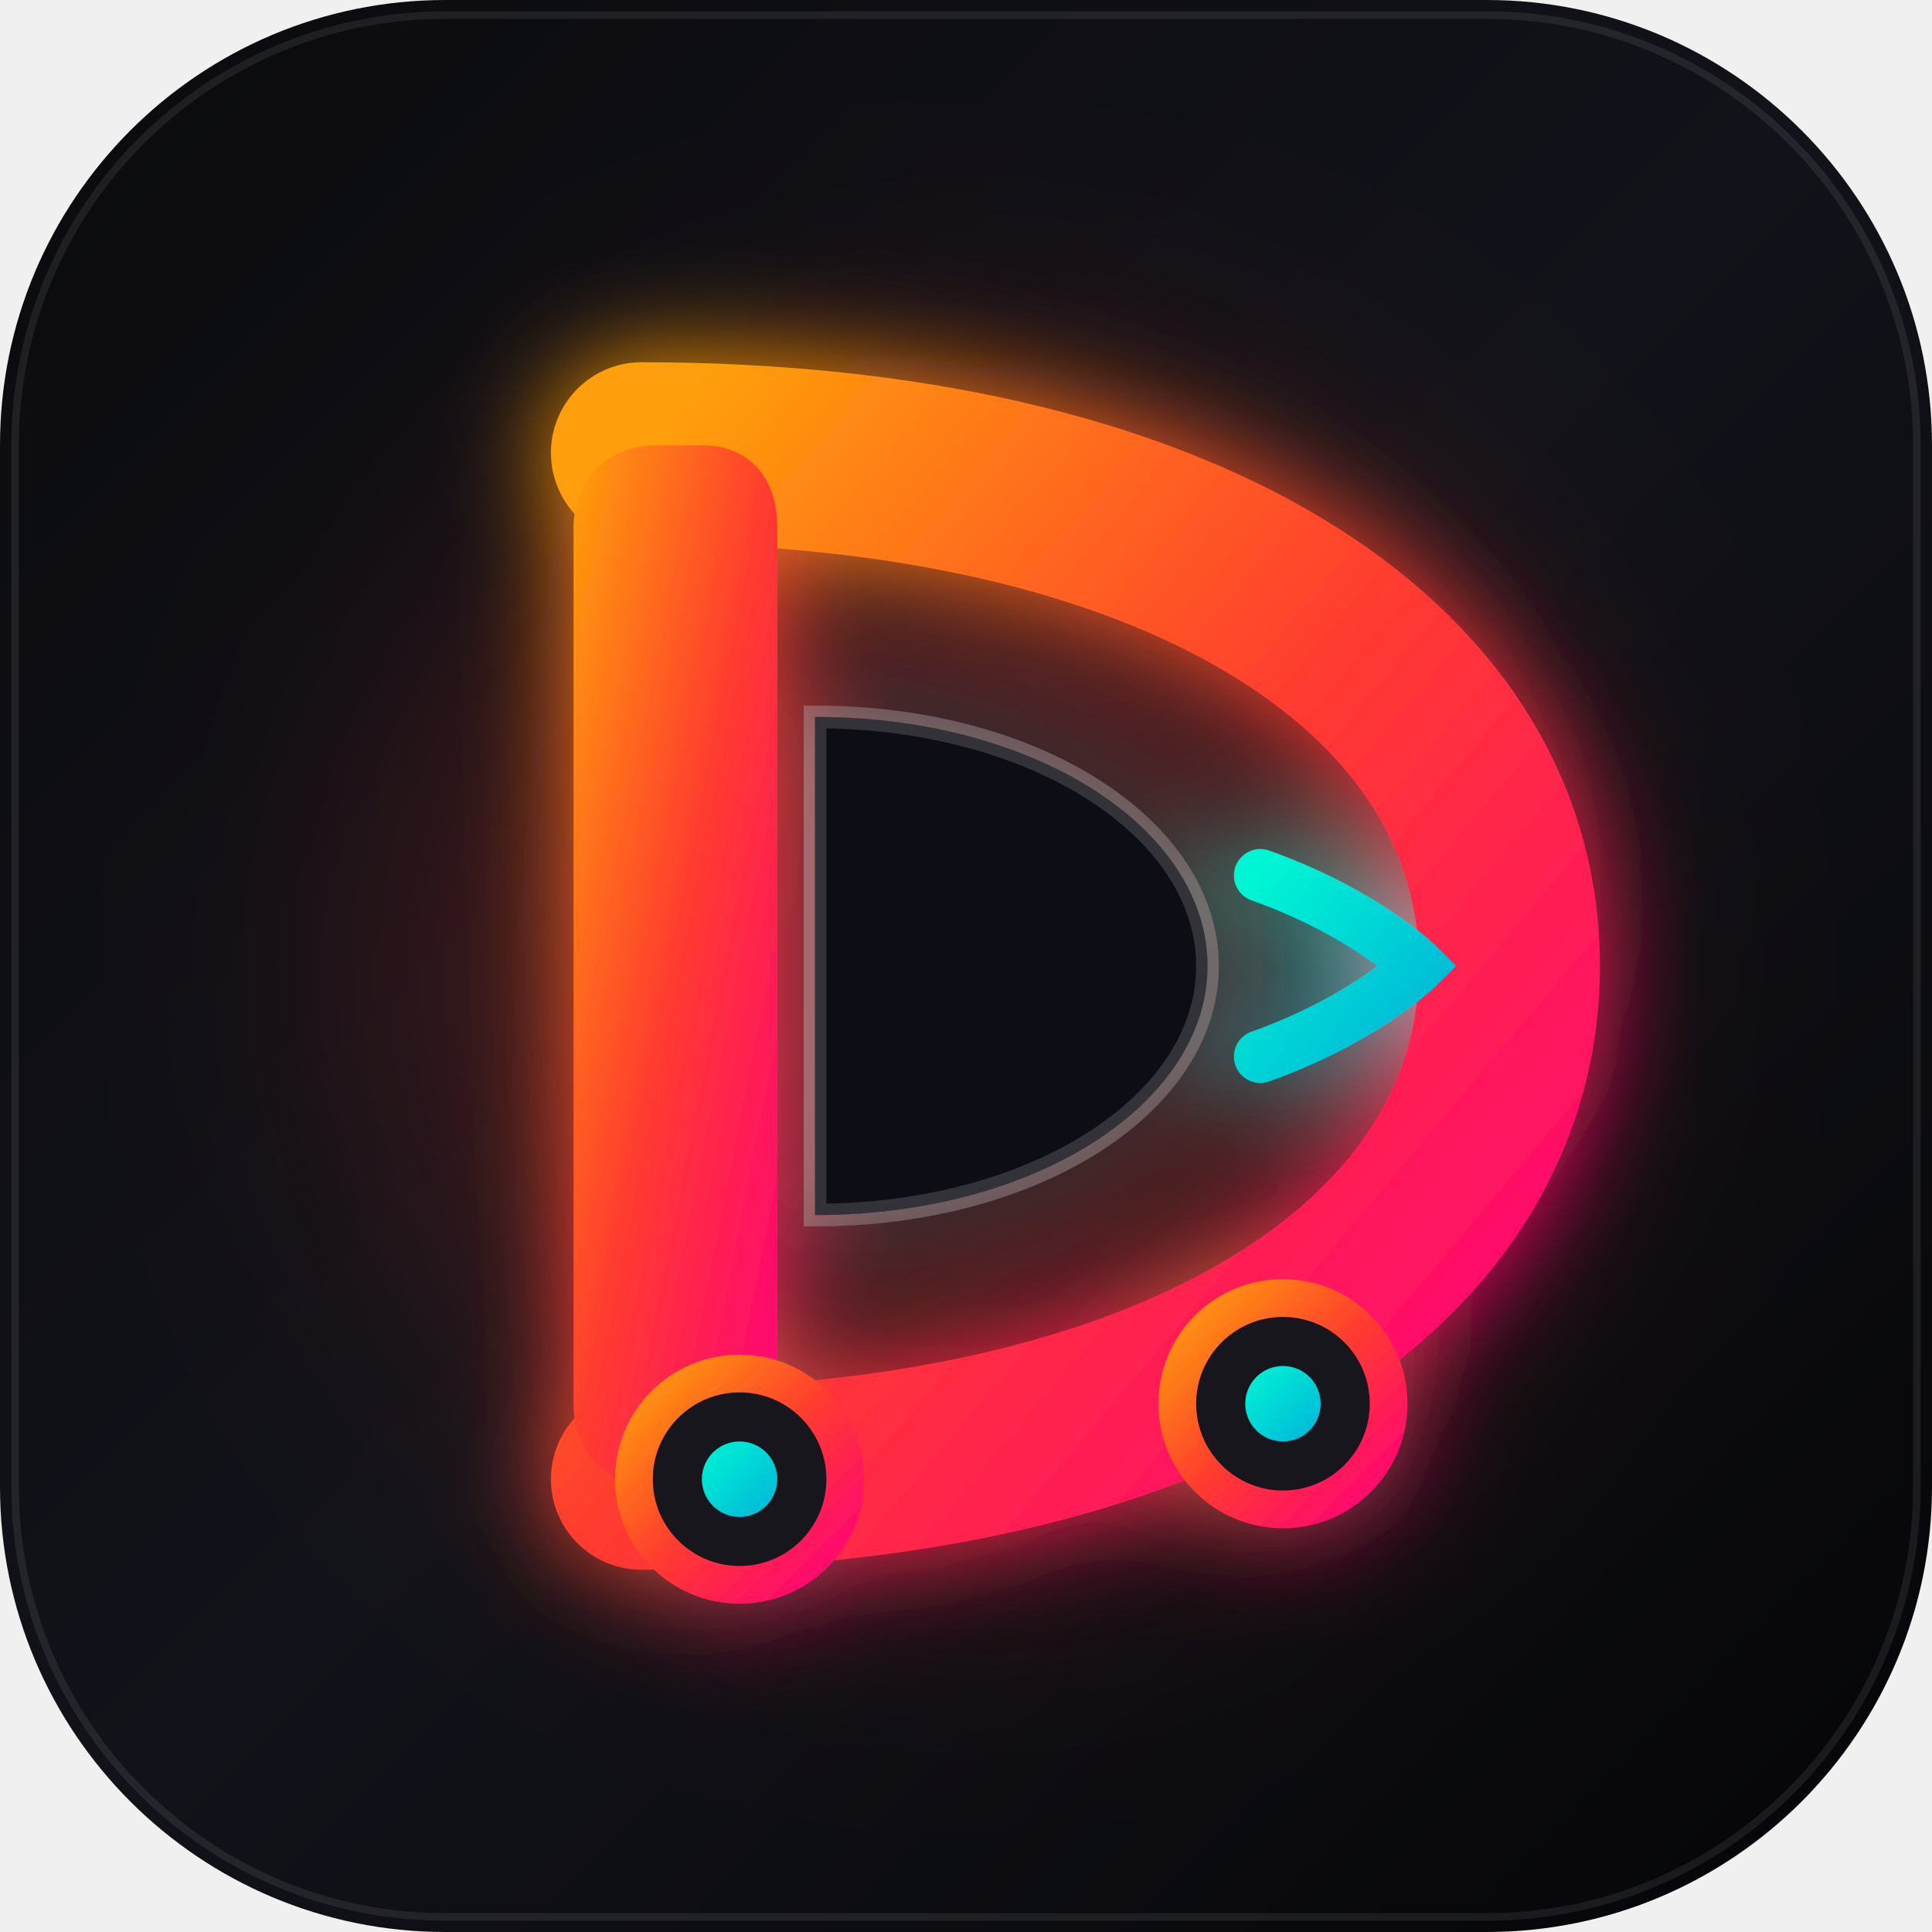
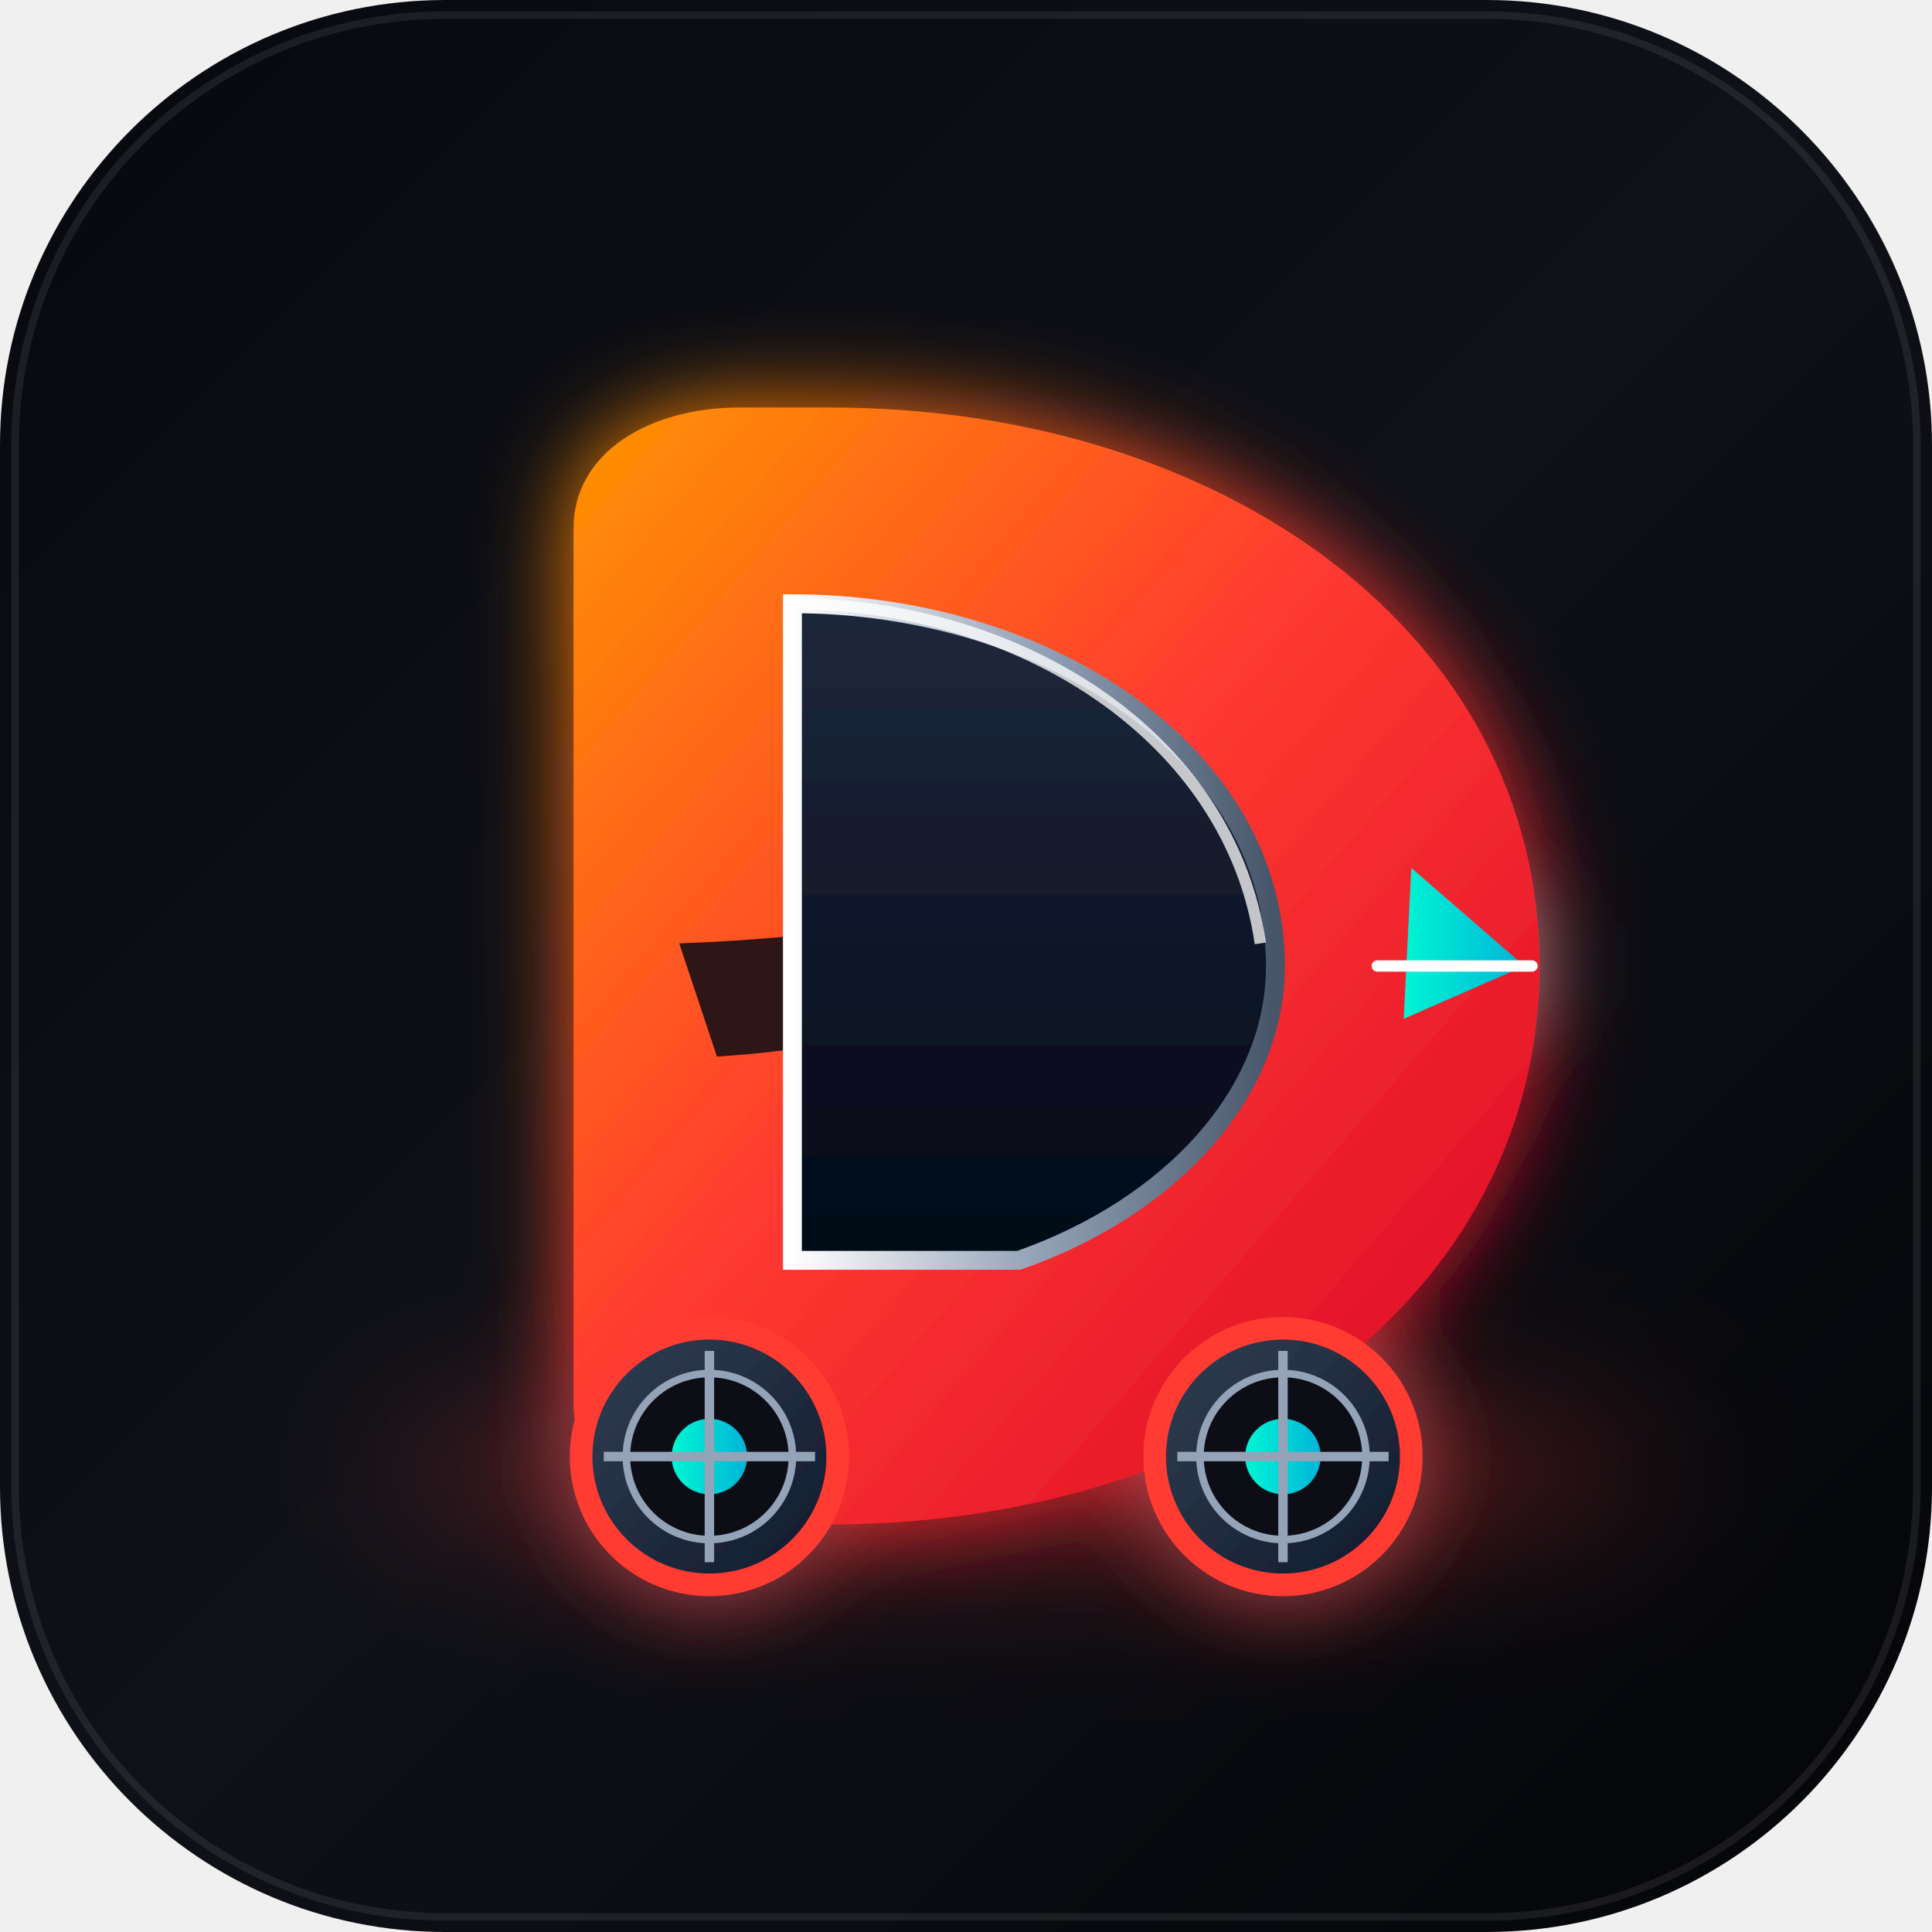
<svg xmlns="http://www.w3.org/2000/svg" viewBox="0 0 512 512" width="100%" height="100%">
  <defs>
-     <linearGradient id="bg" x1="0%" y1="0%" x2="100%" y2="100%">
-       <stop offset="0%" stop-color="#0a0a0e" />
-       <stop offset="50%" stop-color="#12131a" />
-       <stop offset="100%" stop-color="#050508" />
+     <linearGradient id="bgGrad" x1="0%" y1="0%" x2="100%" y2="100%">
+       <stop offset="0%" stop-color="#07090e" />
+       <stop offset="50%" stop-color="#0f1118" />
+       <stop offset="100%" stop-color="#040508" />
    </linearGradient>
-     <linearGradient id="carGrad" x1="0%" y1="0%" x2="100%" y2="100%">
-       <stop offset="0%" stop-color="#ff9f0a" />
-       <stop offset="50%" stop-color="#ff3b30" />
-       <stop offset="100%" stop-color="#ff007a" />
+     <linearGradient id="supercarRed" x1="0%" y1="0%" x2="100%" y2="100%">
+       <stop offset="0%" stop-color="#ff9500" />
+       <stop offset="45%" stop-color="#ff3b30" />
+       <stop offset="100%" stop-color="#d90429" />
    </linearGradient>
-     <linearGradient id="cyanAccent" x1="0%" y1="0%" x2="100%" y2="100%">
+     <linearGradient id="chromeTrim" x1="0%" y1="0%" x2="100%" y2="0%">
+       <stop offset="0%" stop-color="#ffffff" />
+       <stop offset="50%" stop-color="#94a3b8" />
+       <stop offset="100%" stop-color="#475569" />
+     </linearGradient>
+     <linearGradient id="cockpitGlass" x1="0%" y1="0%" x2="0%" y2="100%">
+       <stop offset="0%" stop-color="#1e293b" />
+       <stop offset="100%" stop-color="#020617" />
+     </linearGradient>
+     <linearGradient id="laserCyan" x1="0%" y1="0%" x2="100%" y2="0%">
      <stop offset="0%" stop-color="#00f5d4" />
      <stop offset="100%" stop-color="#00b4d8" />
    </linearGradient>
-     <filter id="glow" x="-20%" y="-20%" width="140%" height="140%">
-       <feGaussianBlur stdDeviation="14" result="blur" />
+     <linearGradient id="wheelRims" x1="0%" y1="0%" x2="100%" y2="100%">
+       <stop offset="0%" stop-color="#334155" />
+       <stop offset="100%" stop-color="#0f172a" />
+     </linearGradient>
+     <filter id="carGlow" x="-20%" y="-20%" width="140%" height="140%">
+       <feGaussianBlur stdDeviation="12" result="blur" />
      <feComposite in="SourceGraphic" in2="blur" operator="over" />
    </filter>
  </defs>
-   <rect width="512" height="512" rx="118" fill="url(#bg)" />
+   <rect width="512" height="512" rx="118" fill="url(#bgGrad)" />
  <rect width="504" height="504" x="4" y="4" rx="114" fill="none" stroke="rgba(255, 255, 255, 0.08)" stroke-width="2" />
-   <circle cx="256" cy="256" r="150" fill="#ff3b30" opacity="0.22" filter="blur(40px)" />
-   <g id="car-monogram" filter="url(#glow)">
-     <path d="M 170 120 C 310 120 400 175 400 256 C 400 337 310 392 170 392" fill="none" stroke="url(#carGrad)" stroke-width="48" stroke-linecap="round" />
-     <path d="M 152 140 C 152 126 162 118 174 118 L 186 118 C 198 118 206 126 206 140 L 206 372 C 206 386 198 394 186 394 L 174 394 C 162 394 152 386 152 372 Z" fill="url(#carGrad)" />
-     <path d="M 216 190 C 275 190 320 220 320 256 C 320 292 275 322 216 322 Z" fill="#0d0e14" stroke="rgba(255,255,255,0.15)" stroke-width="6" />
-     <path d="M 334 232 C 362 242 376 256 376 256 C 376 256 362 270 334 280" fill="none" stroke="url(#cyanAccent)" stroke-width="14" stroke-linecap="round" />
-     <circle cx="196" cy="392" r="28" fill="#14151e" stroke="url(#carGrad)" stroke-width="10" />
-     <circle cx="196" cy="392" r="10" fill="url(#cyanAccent)" />
-     <circle cx="340" cy="372" r="28" fill="#14151e" stroke="url(#carGrad)" stroke-width="10" />
-     <circle cx="340" cy="372" r="10" fill="url(#cyanAccent)" />
+   <ellipse cx="270" cy="390" rx="170" ry="22" fill="#ff3b30" opacity="0.3" filter="blur(20px)" />
+   <g id="realistic-supercar-d" filter="url(#carGlow)">
+     <path d="M 152 140 C 152 120 172 108 196 108 L 220 108 C 324 108 408 168 408 256 C 408 344 324 404 220 404 L 196 404 C 172 404 152 392 152 372 Z" fill="url(#supercarRed)" />
+     <path d="M 180 250 Q 240 248 310 230 Q 270 275 190 280 Z" fill="#090a0f" opacity="0.85" />
+     <path d="M 210 160 C 278 160 338 200 338 256 C 338 290 310 320 270 334 C 230 334 210 334 210 334 Z" fill="url(#cockpitGlass)" stroke="url(#chromeTrim)" stroke-width="5" />
+     <path d="M 210 160 C 270 160 326 195 334 250" fill="none" stroke="#ffffff" stroke-width="3" opacity="0.75" />
+     <path d="M 374 230 L 404 256 L 372 270 Z" fill="url(#laserCyan)" />
+     <line x1="365" y1="256" x2="406" y2="256" stroke="#ffffff" stroke-width="3" stroke-linecap="round" />
+     <circle cx="340" cy="386" r="34" fill="url(#wheelRims)" stroke="#ff3b30" stroke-width="6" />
+     <circle cx="340" cy="386" r="22" fill="#0b0f19" stroke="#94a3b8" stroke-width="2" />
+     <circle cx="340" cy="386" r="10" fill="url(#laserCyan)" />
+     <line x1="340" y1="358" x2="340" y2="414" stroke="#94a3b8" stroke-width="2.5" />
+     <line x1="312" y1="386" x2="368" y2="386" stroke="#94a3b8" stroke-width="2.5" />
+     <circle cx="188" cy="386" r="34" fill="url(#wheelRims)" stroke="#ff3b30" stroke-width="6" />
+     <circle cx="188" cy="386" r="22" fill="#0b0f19" stroke="#94a3b8" stroke-width="2" />
+     <circle cx="188" cy="386" r="10" fill="url(#laserCyan)" />
+     <line x1="188" y1="358" x2="188" y2="414" stroke="#94a3b8" stroke-width="2.5" />
+     <line x1="160" y1="386" x2="216" y2="386" stroke="#94a3b8" stroke-width="2.5" />
  </g>
</svg>
